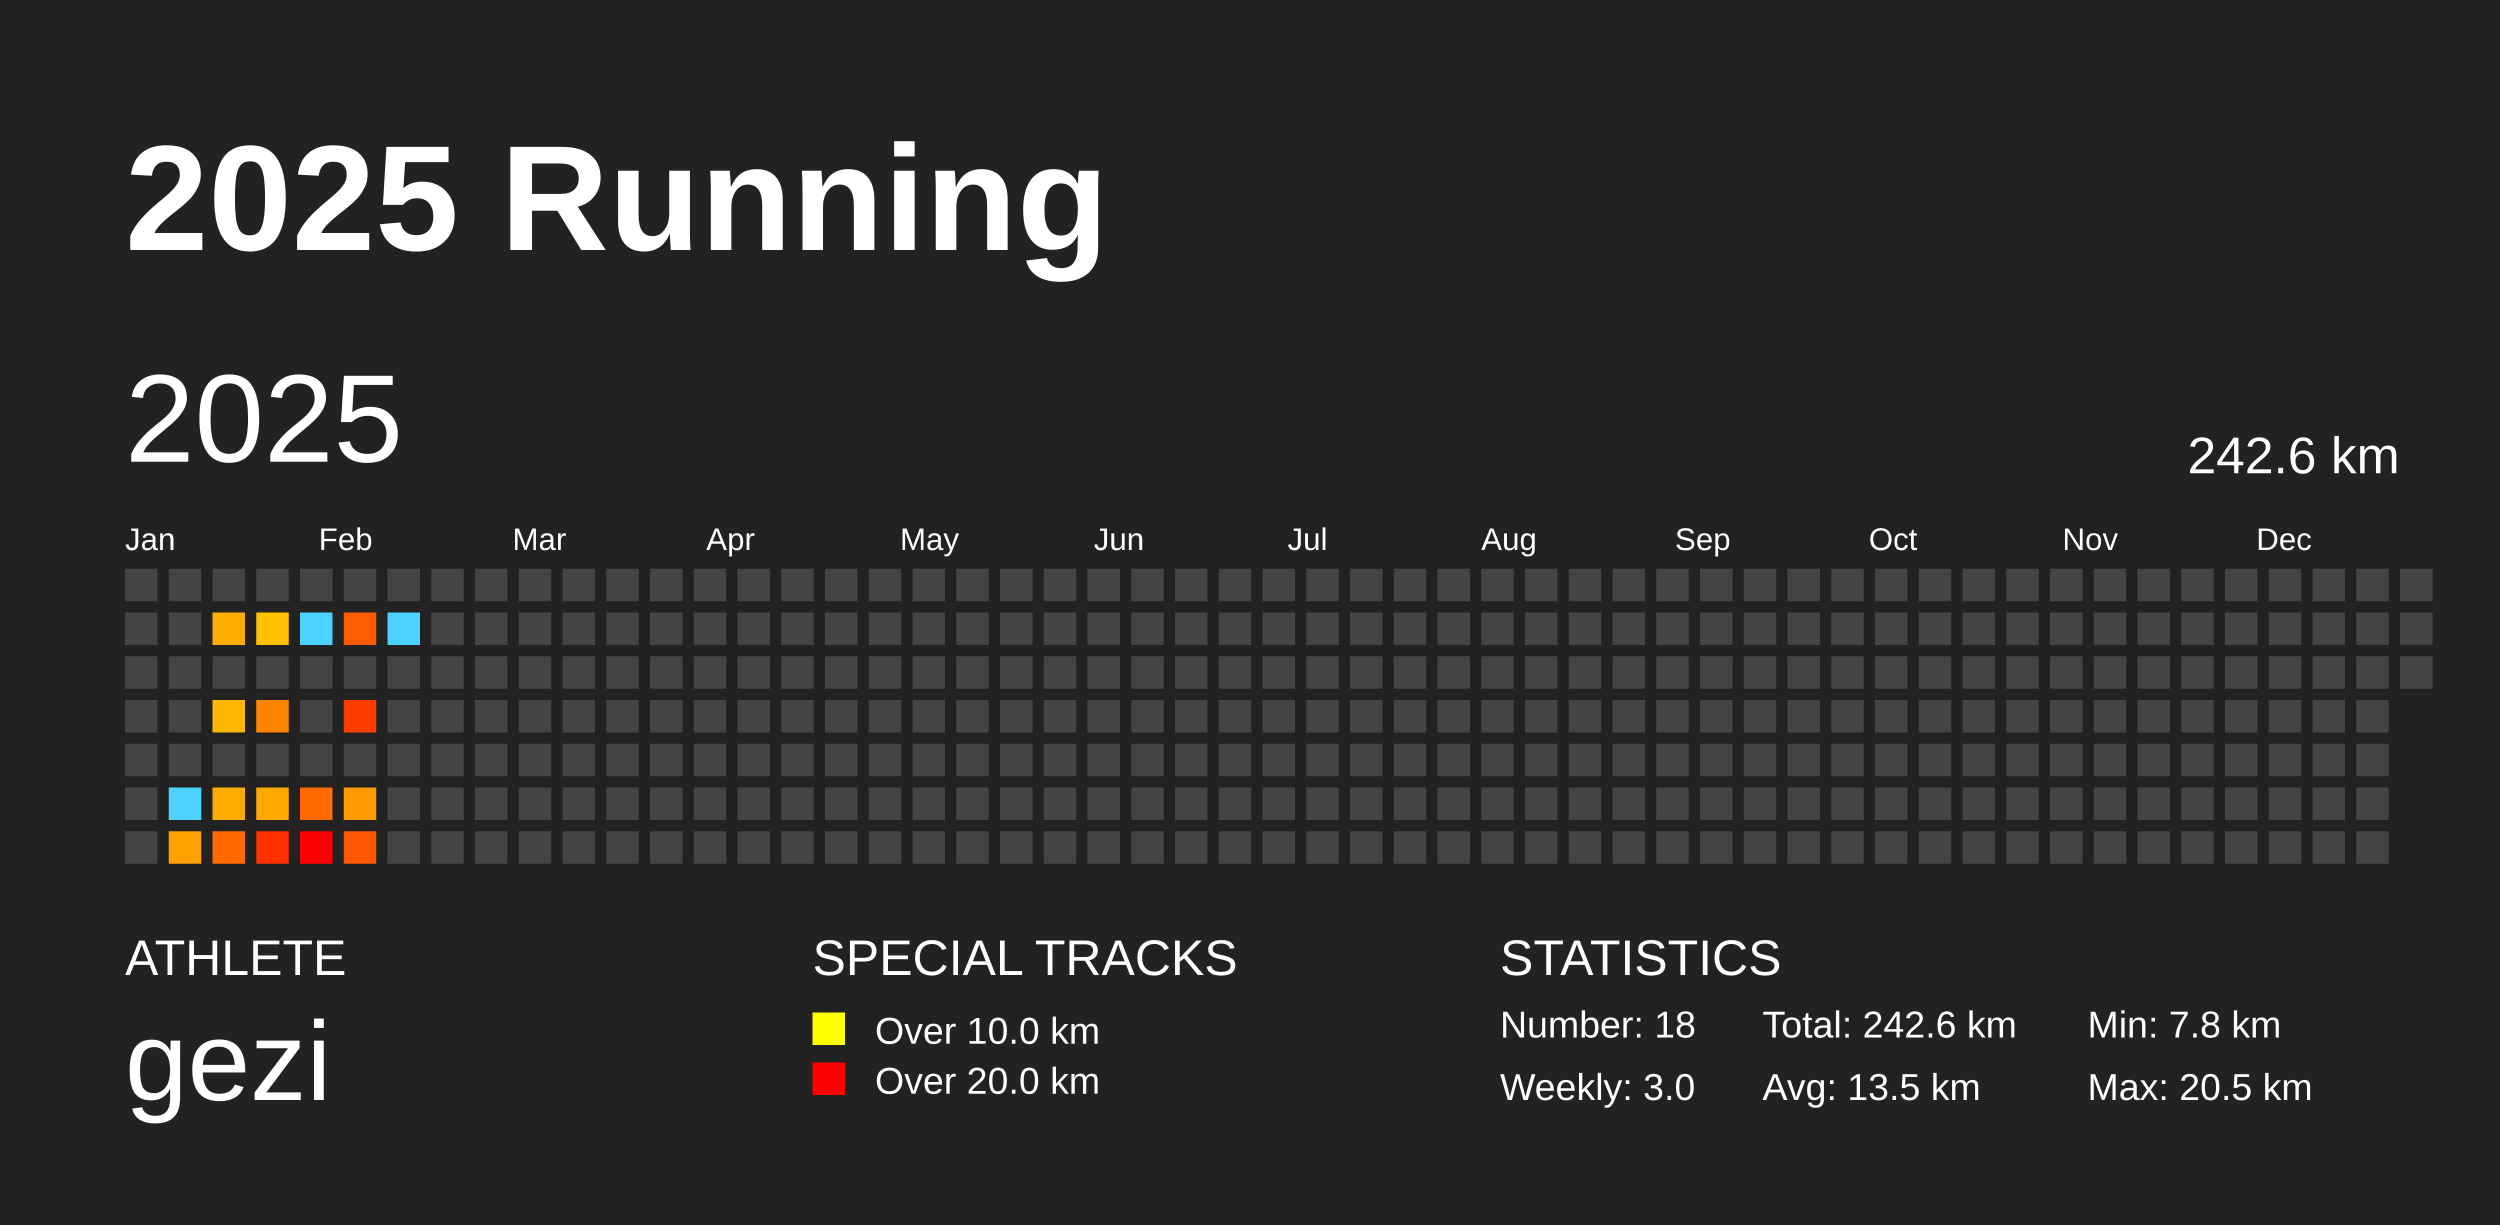
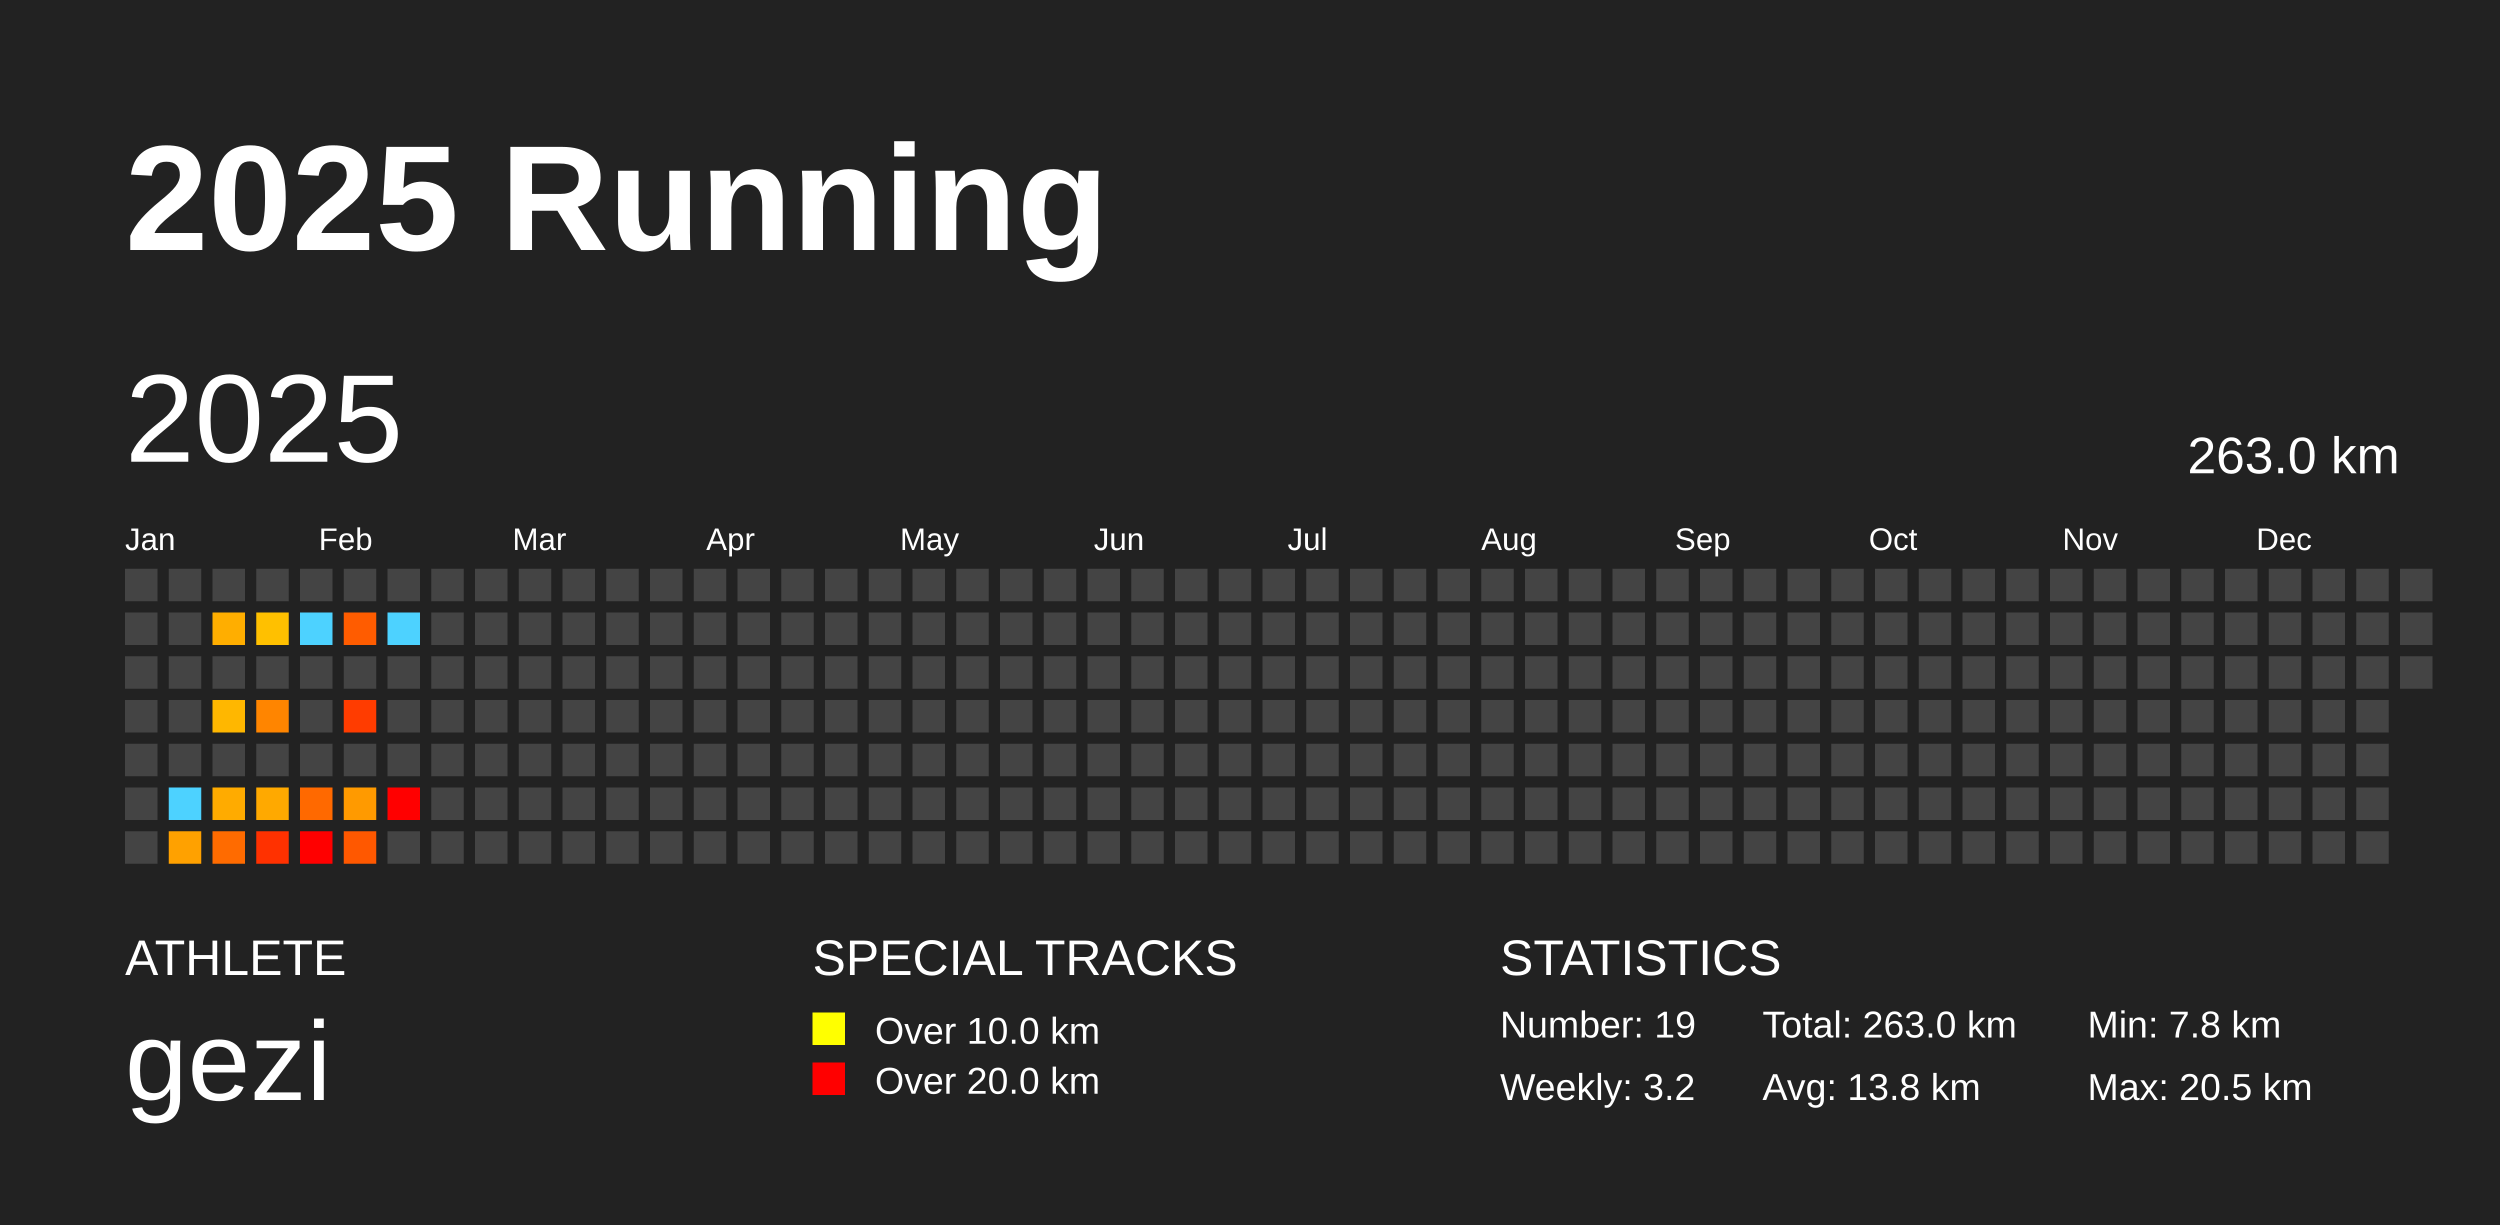
<svg xmlns="http://www.w3.org/2000/svg" baseProfile="full" height="98mm" version="1.1" viewBox="0,0,200,98" width="200mm">
  <defs />
  <rect fill="#222222" height="98" width="200" x="0" y="0" />
  <text fill="#FFFFFF" style="font-size:12px; font-family:Arial; font-weight:bold;" x="10" y="20">2025 Running</text>
  <text fill="#FFFFFF" style="font-size:4px; font-family:Arial" x="10" y="78">ATHLETE</text>
  <text fill="#FFFFFF" style="font-size:9px; font-family:Arial" x="10" y="88">gezi</text>
  <text fill="#FFFFFF" style="font-size:4px; font-family:Arial" x="65" y="78">SPECIAL TRACKS</text>
  <rect fill="yellow" height="2.6" width="2.6" x="65" y="81" />
  <text fill="#FFFFFF" style="font-size:3px; font-family:Arial" x="70" y="83.5">Over 10.0 km</text>
  <rect fill="red" height="2.6" width="2.6" x="65" y="85" />
  <text fill="#FFFFFF" style="font-size:3px; font-family:Arial" x="70" y="87.5">Over 20.0 km</text>
  <text fill="#FFFFFF" style="font-size:4px; font-family:Arial" x="120" y="78">STATISTICS</text>
-   <text fill="#FFFFFF" style="font-size:3px; font-family:Arial" x="120" y="83">Number: 18</text>
-   <text fill="#FFFFFF" style="font-size:3px; font-family:Arial" x="120" y="88">Weekly: 3.0</text>
-   <text fill="#FFFFFF" style="font-size:3px; font-family:Arial" x="141" y="83">Total: 242.6 km</text>
-   <text fill="#FFFFFF" style="font-size:3px; font-family:Arial" x="141" y="88">Avg: 13.5 km</text>
+   <text fill="#FFFFFF" style="font-size:3px; font-family:Arial" x="120" y="83">Number: 19</text>
+   <text fill="#FFFFFF" style="font-size:3px; font-family:Arial" x="120" y="88">Weekly: 3.2</text>
+   <text fill="#FFFFFF" style="font-size:3px; font-family:Arial" x="141" y="83">Total: 263.0 km</text>
+   <text fill="#FFFFFF" style="font-size:3px; font-family:Arial" x="141" y="88">Avg: 13.8 km</text>
  <text fill="#FFFFFF" style="font-size:3px; font-family:Arial" x="167" y="83">Min: 7.8 km</text>
  <text fill="#FFFFFF" style="font-size:3px; font-family:Arial" x="167" y="88">Max: 20.5 km</text>
  <text dominant-baseline="hanging" fill="#FFFFFF" style="font-size:10.0px; font-family:Arial;" x="10" y="30">2025</text>
-   <text dominant-baseline="hanging" fill="#FFFFFF" style="font-size:4.125px; font-family:Arial;" x="175" y="35">242.6 km</text>
+   <text dominant-baseline="hanging" fill="#FFFFFF" style="font-size:4.125px; font-family:Arial;" x="175" y="35">263.0 km</text>
  <text fill="#FFFFFF" style="font-size:2.5px; font-family:Arial" x="10.0" y="44">Jan</text>
  <text fill="#FFFFFF" style="font-size:2.5px; font-family:Arial" x="25.5" y="44">Feb</text>
  <text fill="#FFFFFF" style="font-size:2.5px; font-family:Arial" x="41.0" y="44">Mar</text>
  <text fill="#FFFFFF" style="font-size:2.5px; font-family:Arial" x="56.5" y="44">Apr</text>
  <text fill="#FFFFFF" style="font-size:2.5px; font-family:Arial" x="72.0" y="44">May</text>
  <text fill="#FFFFFF" style="font-size:2.5px; font-family:Arial" x="87.5" y="44">Jun</text>
  <text fill="#FFFFFF" style="font-size:2.5px; font-family:Arial" x="103.0" y="44">Jul</text>
  <text fill="#FFFFFF" style="font-size:2.5px; font-family:Arial" x="118.5" y="44">Aug</text>
  <text fill="#FFFFFF" style="font-size:2.5px; font-family:Arial" x="134.0" y="44">Sep</text>
  <text fill="#FFFFFF" style="font-size:2.5px; font-family:Arial" x="149.5" y="44">Oct</text>
  <text fill="#FFFFFF" style="font-size:2.5px; font-family:Arial" x="165.0" y="44">Nov</text>
  <text fill="#FFFFFF" style="font-size:2.5px; font-family:Arial" x="180.5" y="44">Dec</text>
  <rect fill="#444444" height="2.6" width="2.6" x="10.0" y="45.5" />
  <rect fill="#444444" height="2.6" width="2.6" x="10.0" y="49.0" />
  <rect fill="#444444" height="2.6" width="2.6" x="10.0" y="52.5" />
  <rect fill="#444444" height="2.6" width="2.6" x="10.0" y="56.0" />
  <rect fill="#444444" height="2.6" width="2.6" x="10.0" y="59.5" />
  <rect fill="#444444" height="2.6" width="2.6" x="10.0" y="63.0" />
  <rect fill="#444444" height="2.6" width="2.6" x="10.0" y="66.5" />
  <rect fill="#444444" height="2.6" width="2.6" x="13.5" y="45.5" />
  <rect fill="#444444" height="2.6" width="2.6" x="13.5" y="49.0" />
  <rect fill="#444444" height="2.6" width="2.6" x="13.5" y="52.5" />
  <rect fill="#444444" height="2.6" width="2.6" x="13.5" y="56.0" />
  <rect fill="#444444" height="2.6" width="2.6" x="13.5" y="59.5" />
  <rect fill="#4dd2ff" height="2.6" width="2.6" x="13.5" y="63.0" />
  <rect fill="#ffa100" height="2.6" width="2.6" x="13.5" y="66.5" />
  <rect fill="#444444" height="2.6" width="2.6" x="17.0" y="45.5" />
  <rect fill="#ffae00" height="2.6" width="2.6" x="17.0" y="49.0" />
  <rect fill="#444444" height="2.6" width="2.6" x="17.0" y="52.5" />
  <rect fill="#ffb700" height="2.6" width="2.6" x="17.0" y="56.0" />
  <rect fill="#444444" height="2.6" width="2.6" x="17.0" y="59.5" />
  <rect fill="#ffab00" height="2.6" width="2.6" x="17.0" y="63.0" />
  <rect fill="#ff6b00" height="2.6" width="2.6" x="17.0" y="66.5" />
  <rect fill="#444444" height="2.6" width="2.6" x="20.5" y="45.5" />
  <rect fill="#ffc000" height="2.6" width="2.6" x="20.5" y="49.0" />
  <rect fill="#444444" height="2.6" width="2.6" x="20.5" y="52.5" />
  <rect fill="#ff8500" height="2.6" width="2.6" x="20.5" y="56.0" />
  <rect fill="#444444" height="2.6" width="2.6" x="20.5" y="59.5" />
  <rect fill="#ffa900" height="2.6" width="2.6" x="20.5" y="63.0" />
  <rect fill="#ff3100" height="2.6" width="2.6" x="20.5" y="66.5" />
  <rect fill="#444444" height="2.6" width="2.6" x="24.0" y="45.5" />
  <rect fill="#4dd2ff" height="2.6" width="2.6" x="24.0" y="49.0" />
  <rect fill="#444444" height="2.6" width="2.6" x="24.0" y="52.5" />
  <rect fill="#444444" height="2.6" width="2.6" x="24.0" y="56.0" />
  <rect fill="#444444" height="2.6" width="2.6" x="24.0" y="59.5" />
  <rect fill="#ff6900" height="2.6" width="2.6" x="24.0" y="63.0" />
  <rect fill="red" height="2.6" width="2.6" x="24.0" y="66.5" />
  <rect fill="#444444" height="2.6" width="2.6" x="27.5" y="45.5" />
  <rect fill="#ff5c00" height="2.6" width="2.6" x="27.5" y="49.0" />
  <rect fill="#444444" height="2.6" width="2.6" x="27.5" y="52.5" />
  <rect fill="#ff3c00" height="2.6" width="2.6" x="27.5" y="56.0" />
  <rect fill="#444444" height="2.6" width="2.6" x="27.5" y="59.5" />
  <rect fill="#ff9a00" height="2.6" width="2.6" x="27.5" y="63.0" />
  <rect fill="#ff5800" height="2.6" width="2.6" x="27.5" y="66.5" />
  <rect fill="#444444" height="2.6" width="2.6" x="31.0" y="45.5" />
  <rect fill="#4dd2ff" height="2.6" width="2.6" x="31.0" y="49.0" />
  <rect fill="#444444" height="2.6" width="2.6" x="31.0" y="52.5" />
  <rect fill="#444444" height="2.6" width="2.6" x="31.0" y="56.0" />
  <rect fill="#444444" height="2.6" width="2.6" x="31.0" y="59.5" />
-   <rect fill="#444444" height="2.6" width="2.6" x="31.0" y="63.0" />
+   <rect fill="red" height="2.6" width="2.6" x="31.0" y="63.0" />
  <rect fill="#444444" height="2.6" width="2.6" x="31.0" y="66.5" />
  <rect fill="#444444" height="2.6" width="2.6" x="34.5" y="45.5" />
  <rect fill="#444444" height="2.6" width="2.6" x="34.5" y="49.0" />
  <rect fill="#444444" height="2.6" width="2.6" x="34.5" y="52.5" />
  <rect fill="#444444" height="2.6" width="2.6" x="34.5" y="56.0" />
  <rect fill="#444444" height="2.6" width="2.6" x="34.5" y="59.5" />
  <rect fill="#444444" height="2.6" width="2.6" x="34.5" y="63.0" />
  <rect fill="#444444" height="2.6" width="2.6" x="34.5" y="66.5" />
  <rect fill="#444444" height="2.6" width="2.6" x="38.0" y="45.5" />
  <rect fill="#444444" height="2.6" width="2.6" x="38.0" y="49.0" />
  <rect fill="#444444" height="2.6" width="2.6" x="38.0" y="52.5" />
  <rect fill="#444444" height="2.6" width="2.6" x="38.0" y="56.0" />
  <rect fill="#444444" height="2.6" width="2.6" x="38.0" y="59.5" />
  <rect fill="#444444" height="2.6" width="2.6" x="38.0" y="63.0" />
  <rect fill="#444444" height="2.6" width="2.6" x="38.0" y="66.5" />
  <rect fill="#444444" height="2.6" width="2.6" x="41.5" y="45.5" />
  <rect fill="#444444" height="2.6" width="2.6" x="41.5" y="49.0" />
  <rect fill="#444444" height="2.6" width="2.6" x="41.5" y="52.5" />
  <rect fill="#444444" height="2.6" width="2.6" x="41.5" y="56.0" />
  <rect fill="#444444" height="2.6" width="2.6" x="41.5" y="59.5" />
  <rect fill="#444444" height="2.6" width="2.6" x="41.5" y="63.0" />
  <rect fill="#444444" height="2.6" width="2.6" x="41.5" y="66.5" />
  <rect fill="#444444" height="2.6" width="2.6" x="45.0" y="45.5" />
  <rect fill="#444444" height="2.6" width="2.6" x="45.0" y="49.0" />
  <rect fill="#444444" height="2.6" width="2.6" x="45.0" y="52.5" />
  <rect fill="#444444" height="2.6" width="2.6" x="45.0" y="56.0" />
  <rect fill="#444444" height="2.6" width="2.6" x="45.0" y="59.5" />
  <rect fill="#444444" height="2.6" width="2.6" x="45.0" y="63.0" />
  <rect fill="#444444" height="2.6" width="2.6" x="45.0" y="66.5" />
  <rect fill="#444444" height="2.6" width="2.6" x="48.5" y="45.5" />
  <rect fill="#444444" height="2.6" width="2.6" x="48.5" y="49.0" />
  <rect fill="#444444" height="2.6" width="2.6" x="48.5" y="52.5" />
  <rect fill="#444444" height="2.6" width="2.6" x="48.5" y="56.0" />
  <rect fill="#444444" height="2.6" width="2.6" x="48.5" y="59.5" />
  <rect fill="#444444" height="2.6" width="2.6" x="48.5" y="63.0" />
  <rect fill="#444444" height="2.6" width="2.6" x="48.5" y="66.5" />
  <rect fill="#444444" height="2.6" width="2.6" x="52.0" y="45.5" />
  <rect fill="#444444" height="2.6" width="2.6" x="52.0" y="49.0" />
  <rect fill="#444444" height="2.6" width="2.6" x="52.0" y="52.5" />
  <rect fill="#444444" height="2.6" width="2.6" x="52.0" y="56.0" />
  <rect fill="#444444" height="2.6" width="2.6" x="52.0" y="59.5" />
  <rect fill="#444444" height="2.6" width="2.6" x="52.0" y="63.0" />
  <rect fill="#444444" height="2.6" width="2.6" x="52.0" y="66.5" />
  <rect fill="#444444" height="2.6" width="2.6" x="55.5" y="45.5" />
  <rect fill="#444444" height="2.6" width="2.6" x="55.5" y="49.0" />
  <rect fill="#444444" height="2.6" width="2.6" x="55.5" y="52.5" />
  <rect fill="#444444" height="2.6" width="2.6" x="55.5" y="56.0" />
  <rect fill="#444444" height="2.6" width="2.6" x="55.5" y="59.5" />
  <rect fill="#444444" height="2.6" width="2.6" x="55.5" y="63.0" />
  <rect fill="#444444" height="2.6" width="2.6" x="55.5" y="66.5" />
  <rect fill="#444444" height="2.6" width="2.6" x="59.0" y="45.5" />
  <rect fill="#444444" height="2.6" width="2.6" x="59.0" y="49.0" />
  <rect fill="#444444" height="2.6" width="2.6" x="59.0" y="52.5" />
  <rect fill="#444444" height="2.6" width="2.6" x="59.0" y="56.0" />
  <rect fill="#444444" height="2.6" width="2.6" x="59.0" y="59.5" />
  <rect fill="#444444" height="2.6" width="2.6" x="59.0" y="63.0" />
  <rect fill="#444444" height="2.6" width="2.6" x="59.0" y="66.5" />
  <rect fill="#444444" height="2.6" width="2.6" x="62.5" y="45.5" />
  <rect fill="#444444" height="2.6" width="2.6" x="62.5" y="49.0" />
  <rect fill="#444444" height="2.6" width="2.6" x="62.5" y="52.5" />
  <rect fill="#444444" height="2.6" width="2.6" x="62.5" y="56.0" />
  <rect fill="#444444" height="2.6" width="2.6" x="62.5" y="59.5" />
  <rect fill="#444444" height="2.6" width="2.6" x="62.5" y="63.0" />
  <rect fill="#444444" height="2.6" width="2.6" x="62.5" y="66.5" />
  <rect fill="#444444" height="2.6" width="2.6" x="66.0" y="45.5" />
  <rect fill="#444444" height="2.6" width="2.6" x="66.0" y="49.0" />
  <rect fill="#444444" height="2.6" width="2.6" x="66.0" y="52.5" />
  <rect fill="#444444" height="2.6" width="2.6" x="66.0" y="56.0" />
  <rect fill="#444444" height="2.6" width="2.6" x="66.0" y="59.5" />
  <rect fill="#444444" height="2.6" width="2.6" x="66.0" y="63.0" />
  <rect fill="#444444" height="2.6" width="2.6" x="66.0" y="66.5" />
  <rect fill="#444444" height="2.6" width="2.6" x="69.5" y="45.5" />
  <rect fill="#444444" height="2.6" width="2.6" x="69.5" y="49.0" />
  <rect fill="#444444" height="2.6" width="2.6" x="69.5" y="52.5" />
  <rect fill="#444444" height="2.6" width="2.6" x="69.5" y="56.0" />
  <rect fill="#444444" height="2.6" width="2.6" x="69.5" y="59.5" />
  <rect fill="#444444" height="2.6" width="2.6" x="69.5" y="63.0" />
  <rect fill="#444444" height="2.6" width="2.6" x="69.5" y="66.5" />
  <rect fill="#444444" height="2.6" width="2.6" x="73.0" y="45.5" />
  <rect fill="#444444" height="2.6" width="2.6" x="73.0" y="49.0" />
  <rect fill="#444444" height="2.6" width="2.6" x="73.0" y="52.5" />
  <rect fill="#444444" height="2.6" width="2.6" x="73.0" y="56.0" />
  <rect fill="#444444" height="2.6" width="2.6" x="73.0" y="59.5" />
  <rect fill="#444444" height="2.6" width="2.6" x="73.0" y="63.0" />
  <rect fill="#444444" height="2.6" width="2.6" x="73.0" y="66.5" />
  <rect fill="#444444" height="2.6" width="2.6" x="76.5" y="45.5" />
  <rect fill="#444444" height="2.6" width="2.6" x="76.5" y="49.0" />
  <rect fill="#444444" height="2.6" width="2.6" x="76.5" y="52.5" />
  <rect fill="#444444" height="2.6" width="2.6" x="76.5" y="56.0" />
  <rect fill="#444444" height="2.6" width="2.6" x="76.5" y="59.5" />
  <rect fill="#444444" height="2.6" width="2.6" x="76.5" y="63.0" />
  <rect fill="#444444" height="2.6" width="2.6" x="76.5" y="66.5" />
  <rect fill="#444444" height="2.6" width="2.6" x="80.0" y="45.5" />
  <rect fill="#444444" height="2.6" width="2.6" x="80.0" y="49.0" />
  <rect fill="#444444" height="2.6" width="2.6" x="80.0" y="52.5" />
  <rect fill="#444444" height="2.6" width="2.6" x="80.0" y="56.0" />
  <rect fill="#444444" height="2.6" width="2.6" x="80.0" y="59.5" />
  <rect fill="#444444" height="2.6" width="2.6" x="80.0" y="63.0" />
  <rect fill="#444444" height="2.6" width="2.6" x="80.0" y="66.5" />
  <rect fill="#444444" height="2.6" width="2.6" x="83.5" y="45.5" />
  <rect fill="#444444" height="2.6" width="2.6" x="83.5" y="49.0" />
  <rect fill="#444444" height="2.6" width="2.6" x="83.5" y="52.5" />
  <rect fill="#444444" height="2.6" width="2.6" x="83.5" y="56.0" />
  <rect fill="#444444" height="2.6" width="2.6" x="83.5" y="59.5" />
  <rect fill="#444444" height="2.6" width="2.6" x="83.5" y="63.0" />
  <rect fill="#444444" height="2.6" width="2.6" x="83.5" y="66.5" />
  <rect fill="#444444" height="2.6" width="2.6" x="87.0" y="45.5" />
  <rect fill="#444444" height="2.6" width="2.6" x="87.0" y="49.0" />
  <rect fill="#444444" height="2.6" width="2.6" x="87.0" y="52.5" />
  <rect fill="#444444" height="2.6" width="2.6" x="87.0" y="56.0" />
  <rect fill="#444444" height="2.6" width="2.6" x="87.0" y="59.5" />
  <rect fill="#444444" height="2.6" width="2.6" x="87.0" y="63.0" />
  <rect fill="#444444" height="2.6" width="2.6" x="87.0" y="66.5" />
  <rect fill="#444444" height="2.6" width="2.6" x="90.5" y="45.5" />
  <rect fill="#444444" height="2.6" width="2.6" x="90.5" y="49.0" />
  <rect fill="#444444" height="2.6" width="2.6" x="90.5" y="52.5" />
  <rect fill="#444444" height="2.6" width="2.6" x="90.5" y="56.0" />
  <rect fill="#444444" height="2.6" width="2.6" x="90.5" y="59.5" />
  <rect fill="#444444" height="2.6" width="2.6" x="90.5" y="63.0" />
  <rect fill="#444444" height="2.6" width="2.6" x="90.5" y="66.5" />
  <rect fill="#444444" height="2.6" width="2.6" x="94.0" y="45.5" />
  <rect fill="#444444" height="2.6" width="2.6" x="94.0" y="49.0" />
  <rect fill="#444444" height="2.6" width="2.6" x="94.0" y="52.5" />
  <rect fill="#444444" height="2.6" width="2.6" x="94.0" y="56.0" />
  <rect fill="#444444" height="2.6" width="2.6" x="94.0" y="59.5" />
  <rect fill="#444444" height="2.6" width="2.6" x="94.0" y="63.0" />
  <rect fill="#444444" height="2.6" width="2.6" x="94.0" y="66.5" />
  <rect fill="#444444" height="2.6" width="2.6" x="97.5" y="45.5" />
  <rect fill="#444444" height="2.6" width="2.6" x="97.5" y="49.0" />
  <rect fill="#444444" height="2.6" width="2.6" x="97.5" y="52.5" />
  <rect fill="#444444" height="2.6" width="2.6" x="97.5" y="56.0" />
  <rect fill="#444444" height="2.6" width="2.6" x="97.5" y="59.5" />
  <rect fill="#444444" height="2.6" width="2.6" x="97.5" y="63.0" />
  <rect fill="#444444" height="2.6" width="2.6" x="97.5" y="66.5" />
  <rect fill="#444444" height="2.6" width="2.6" x="101.0" y="45.5" />
  <rect fill="#444444" height="2.6" width="2.6" x="101.0" y="49.0" />
  <rect fill="#444444" height="2.6" width="2.6" x="101.0" y="52.5" />
  <rect fill="#444444" height="2.6" width="2.6" x="101.0" y="56.0" />
  <rect fill="#444444" height="2.6" width="2.6" x="101.0" y="59.5" />
  <rect fill="#444444" height="2.6" width="2.6" x="101.0" y="63.0" />
  <rect fill="#444444" height="2.6" width="2.6" x="101.0" y="66.5" />
  <rect fill="#444444" height="2.6" width="2.6" x="104.5" y="45.5" />
  <rect fill="#444444" height="2.6" width="2.6" x="104.5" y="49.0" />
  <rect fill="#444444" height="2.6" width="2.6" x="104.5" y="52.5" />
  <rect fill="#444444" height="2.6" width="2.6" x="104.5" y="56.0" />
  <rect fill="#444444" height="2.6" width="2.6" x="104.5" y="59.5" />
  <rect fill="#444444" height="2.6" width="2.6" x="104.5" y="63.0" />
  <rect fill="#444444" height="2.6" width="2.6" x="104.5" y="66.5" />
  <rect fill="#444444" height="2.6" width="2.6" x="108.0" y="45.5" />
  <rect fill="#444444" height="2.6" width="2.6" x="108.0" y="49.0" />
  <rect fill="#444444" height="2.6" width="2.6" x="108.0" y="52.5" />
  <rect fill="#444444" height="2.6" width="2.6" x="108.0" y="56.0" />
  <rect fill="#444444" height="2.6" width="2.6" x="108.0" y="59.5" />
  <rect fill="#444444" height="2.6" width="2.6" x="108.0" y="63.0" />
  <rect fill="#444444" height="2.6" width="2.6" x="108.0" y="66.5" />
  <rect fill="#444444" height="2.6" width="2.6" x="111.5" y="45.5" />
  <rect fill="#444444" height="2.6" width="2.6" x="111.5" y="49.0" />
  <rect fill="#444444" height="2.6" width="2.6" x="111.5" y="52.5" />
  <rect fill="#444444" height="2.6" width="2.6" x="111.5" y="56.0" />
  <rect fill="#444444" height="2.6" width="2.6" x="111.5" y="59.5" />
  <rect fill="#444444" height="2.6" width="2.6" x="111.5" y="63.0" />
  <rect fill="#444444" height="2.6" width="2.6" x="111.5" y="66.5" />
  <rect fill="#444444" height="2.6" width="2.6" x="115.0" y="45.5" />
  <rect fill="#444444" height="2.6" width="2.6" x="115.0" y="49.0" />
  <rect fill="#444444" height="2.6" width="2.6" x="115.0" y="52.5" />
  <rect fill="#444444" height="2.6" width="2.6" x="115.0" y="56.0" />
  <rect fill="#444444" height="2.6" width="2.6" x="115.0" y="59.5" />
  <rect fill="#444444" height="2.6" width="2.6" x="115.0" y="63.0" />
  <rect fill="#444444" height="2.6" width="2.6" x="115.0" y="66.5" />
  <rect fill="#444444" height="2.6" width="2.6" x="118.5" y="45.5" />
  <rect fill="#444444" height="2.6" width="2.6" x="118.5" y="49.0" />
  <rect fill="#444444" height="2.6" width="2.6" x="118.5" y="52.5" />
  <rect fill="#444444" height="2.6" width="2.6" x="118.5" y="56.0" />
  <rect fill="#444444" height="2.6" width="2.6" x="118.5" y="59.5" />
  <rect fill="#444444" height="2.6" width="2.6" x="118.5" y="63.0" />
  <rect fill="#444444" height="2.6" width="2.6" x="118.5" y="66.5" />
  <rect fill="#444444" height="2.6" width="2.6" x="122.0" y="45.5" />
  <rect fill="#444444" height="2.6" width="2.6" x="122.0" y="49.0" />
  <rect fill="#444444" height="2.6" width="2.6" x="122.0" y="52.5" />
  <rect fill="#444444" height="2.6" width="2.6" x="122.0" y="56.0" />
  <rect fill="#444444" height="2.6" width="2.6" x="122.0" y="59.5" />
  <rect fill="#444444" height="2.6" width="2.6" x="122.0" y="63.0" />
  <rect fill="#444444" height="2.6" width="2.6" x="122.0" y="66.5" />
  <rect fill="#444444" height="2.6" width="2.6" x="125.5" y="45.5" />
  <rect fill="#444444" height="2.6" width="2.6" x="125.5" y="49.0" />
  <rect fill="#444444" height="2.6" width="2.6" x="125.5" y="52.5" />
  <rect fill="#444444" height="2.6" width="2.6" x="125.5" y="56.0" />
  <rect fill="#444444" height="2.6" width="2.6" x="125.5" y="59.5" />
  <rect fill="#444444" height="2.6" width="2.6" x="125.5" y="63.0" />
  <rect fill="#444444" height="2.6" width="2.6" x="125.5" y="66.5" />
  <rect fill="#444444" height="2.6" width="2.6" x="129.0" y="45.5" />
  <rect fill="#444444" height="2.6" width="2.6" x="129.0" y="49.0" />
  <rect fill="#444444" height="2.6" width="2.6" x="129.0" y="52.5" />
  <rect fill="#444444" height="2.6" width="2.6" x="129.0" y="56.0" />
  <rect fill="#444444" height="2.6" width="2.6" x="129.0" y="59.5" />
  <rect fill="#444444" height="2.6" width="2.6" x="129.0" y="63.0" />
  <rect fill="#444444" height="2.6" width="2.6" x="129.0" y="66.5" />
  <rect fill="#444444" height="2.6" width="2.6" x="132.5" y="45.5" />
  <rect fill="#444444" height="2.6" width="2.6" x="132.5" y="49.0" />
  <rect fill="#444444" height="2.6" width="2.6" x="132.5" y="52.5" />
  <rect fill="#444444" height="2.6" width="2.6" x="132.5" y="56.0" />
  <rect fill="#444444" height="2.6" width="2.6" x="132.5" y="59.5" />
  <rect fill="#444444" height="2.6" width="2.6" x="132.5" y="63.0" />
  <rect fill="#444444" height="2.6" width="2.6" x="132.5" y="66.5" />
  <rect fill="#444444" height="2.6" width="2.6" x="136.0" y="45.5" />
  <rect fill="#444444" height="2.6" width="2.6" x="136.0" y="49.0" />
  <rect fill="#444444" height="2.6" width="2.6" x="136.0" y="52.5" />
  <rect fill="#444444" height="2.6" width="2.6" x="136.0" y="56.0" />
  <rect fill="#444444" height="2.6" width="2.6" x="136.0" y="59.5" />
  <rect fill="#444444" height="2.6" width="2.6" x="136.0" y="63.0" />
  <rect fill="#444444" height="2.6" width="2.6" x="136.0" y="66.5" />
  <rect fill="#444444" height="2.6" width="2.6" x="139.5" y="45.5" />
  <rect fill="#444444" height="2.6" width="2.6" x="139.5" y="49.0" />
  <rect fill="#444444" height="2.6" width="2.6" x="139.5" y="52.5" />
  <rect fill="#444444" height="2.6" width="2.6" x="139.5" y="56.0" />
  <rect fill="#444444" height="2.6" width="2.6" x="139.5" y="59.5" />
  <rect fill="#444444" height="2.6" width="2.6" x="139.5" y="63.0" />
  <rect fill="#444444" height="2.6" width="2.6" x="139.5" y="66.5" />
  <rect fill="#444444" height="2.6" width="2.6" x="143.0" y="45.5" />
  <rect fill="#444444" height="2.6" width="2.6" x="143.0" y="49.0" />
  <rect fill="#444444" height="2.6" width="2.6" x="143.0" y="52.5" />
  <rect fill="#444444" height="2.6" width="2.6" x="143.0" y="56.0" />
  <rect fill="#444444" height="2.6" width="2.6" x="143.0" y="59.5" />
  <rect fill="#444444" height="2.6" width="2.6" x="143.0" y="63.0" />
  <rect fill="#444444" height="2.6" width="2.6" x="143.0" y="66.5" />
  <rect fill="#444444" height="2.6" width="2.6" x="146.5" y="45.5" />
  <rect fill="#444444" height="2.6" width="2.6" x="146.5" y="49.0" />
  <rect fill="#444444" height="2.6" width="2.6" x="146.5" y="52.5" />
  <rect fill="#444444" height="2.6" width="2.6" x="146.5" y="56.0" />
  <rect fill="#444444" height="2.6" width="2.6" x="146.5" y="59.5" />
  <rect fill="#444444" height="2.6" width="2.6" x="146.5" y="63.0" />
  <rect fill="#444444" height="2.6" width="2.6" x="146.5" y="66.5" />
  <rect fill="#444444" height="2.6" width="2.6" x="150.0" y="45.5" />
  <rect fill="#444444" height="2.6" width="2.6" x="150.0" y="49.0" />
  <rect fill="#444444" height="2.6" width="2.6" x="150.0" y="52.5" />
  <rect fill="#444444" height="2.6" width="2.6" x="150.0" y="56.0" />
  <rect fill="#444444" height="2.6" width="2.6" x="150.0" y="59.5" />
  <rect fill="#444444" height="2.6" width="2.6" x="150.0" y="63.0" />
  <rect fill="#444444" height="2.6" width="2.6" x="150.0" y="66.5" />
  <rect fill="#444444" height="2.6" width="2.6" x="153.5" y="45.5" />
  <rect fill="#444444" height="2.6" width="2.6" x="153.5" y="49.0" />
  <rect fill="#444444" height="2.6" width="2.6" x="153.5" y="52.5" />
  <rect fill="#444444" height="2.6" width="2.6" x="153.5" y="56.0" />
  <rect fill="#444444" height="2.6" width="2.6" x="153.5" y="59.5" />
  <rect fill="#444444" height="2.6" width="2.6" x="153.5" y="63.0" />
  <rect fill="#444444" height="2.6" width="2.6" x="153.5" y="66.5" />
  <rect fill="#444444" height="2.6" width="2.6" x="157.0" y="45.5" />
  <rect fill="#444444" height="2.6" width="2.6" x="157.0" y="49.0" />
  <rect fill="#444444" height="2.6" width="2.6" x="157.0" y="52.5" />
  <rect fill="#444444" height="2.6" width="2.6" x="157.0" y="56.0" />
  <rect fill="#444444" height="2.6" width="2.6" x="157.0" y="59.5" />
  <rect fill="#444444" height="2.6" width="2.6" x="157.0" y="63.0" />
  <rect fill="#444444" height="2.6" width="2.6" x="157.0" y="66.5" />
  <rect fill="#444444" height="2.6" width="2.6" x="160.5" y="45.5" />
  <rect fill="#444444" height="2.6" width="2.6" x="160.5" y="49.0" />
  <rect fill="#444444" height="2.6" width="2.6" x="160.5" y="52.5" />
  <rect fill="#444444" height="2.6" width="2.6" x="160.5" y="56.0" />
  <rect fill="#444444" height="2.6" width="2.6" x="160.5" y="59.5" />
  <rect fill="#444444" height="2.6" width="2.6" x="160.5" y="63.0" />
  <rect fill="#444444" height="2.6" width="2.6" x="160.5" y="66.5" />
  <rect fill="#444444" height="2.6" width="2.6" x="164.0" y="45.5" />
  <rect fill="#444444" height="2.6" width="2.6" x="164.0" y="49.0" />
  <rect fill="#444444" height="2.6" width="2.6" x="164.0" y="52.5" />
  <rect fill="#444444" height="2.6" width="2.6" x="164.0" y="56.0" />
  <rect fill="#444444" height="2.6" width="2.6" x="164.0" y="59.5" />
  <rect fill="#444444" height="2.6" width="2.6" x="164.0" y="63.0" />
  <rect fill="#444444" height="2.6" width="2.6" x="164.0" y="66.5" />
  <rect fill="#444444" height="2.6" width="2.6" x="167.5" y="45.5" />
  <rect fill="#444444" height="2.6" width="2.6" x="167.5" y="49.0" />
  <rect fill="#444444" height="2.6" width="2.6" x="167.5" y="52.5" />
  <rect fill="#444444" height="2.6" width="2.6" x="167.5" y="56.0" />
  <rect fill="#444444" height="2.6" width="2.6" x="167.5" y="59.5" />
  <rect fill="#444444" height="2.6" width="2.6" x="167.5" y="63.0" />
  <rect fill="#444444" height="2.6" width="2.6" x="167.5" y="66.5" />
  <rect fill="#444444" height="2.6" width="2.6" x="171.0" y="45.5" />
  <rect fill="#444444" height="2.6" width="2.6" x="171.0" y="49.0" />
  <rect fill="#444444" height="2.6" width="2.6" x="171.0" y="52.5" />
  <rect fill="#444444" height="2.6" width="2.6" x="171.0" y="56.0" />
  <rect fill="#444444" height="2.6" width="2.6" x="171.0" y="59.5" />
  <rect fill="#444444" height="2.6" width="2.6" x="171.0" y="63.0" />
  <rect fill="#444444" height="2.6" width="2.6" x="171.0" y="66.5" />
  <rect fill="#444444" height="2.6" width="2.6" x="174.5" y="45.5" />
  <rect fill="#444444" height="2.6" width="2.6" x="174.5" y="49.0" />
  <rect fill="#444444" height="2.6" width="2.6" x="174.5" y="52.5" />
  <rect fill="#444444" height="2.6" width="2.6" x="174.5" y="56.0" />
  <rect fill="#444444" height="2.6" width="2.6" x="174.5" y="59.5" />
  <rect fill="#444444" height="2.6" width="2.6" x="174.5" y="63.0" />
  <rect fill="#444444" height="2.6" width="2.6" x="174.5" y="66.5" />
  <rect fill="#444444" height="2.6" width="2.6" x="178.0" y="45.5" />
  <rect fill="#444444" height="2.6" width="2.6" x="178.0" y="49.0" />
  <rect fill="#444444" height="2.6" width="2.6" x="178.0" y="52.5" />
  <rect fill="#444444" height="2.6" width="2.6" x="178.0" y="56.0" />
  <rect fill="#444444" height="2.6" width="2.6" x="178.0" y="59.5" />
  <rect fill="#444444" height="2.6" width="2.6" x="178.0" y="63.0" />
  <rect fill="#444444" height="2.6" width="2.6" x="178.0" y="66.5" />
  <rect fill="#444444" height="2.6" width="2.6" x="181.5" y="45.5" />
  <rect fill="#444444" height="2.6" width="2.6" x="181.5" y="49.0" />
  <rect fill="#444444" height="2.6" width="2.6" x="181.5" y="52.5" />
  <rect fill="#444444" height="2.6" width="2.6" x="181.5" y="56.0" />
  <rect fill="#444444" height="2.6" width="2.6" x="181.5" y="59.5" />
  <rect fill="#444444" height="2.6" width="2.6" x="181.5" y="63.0" />
  <rect fill="#444444" height="2.6" width="2.6" x="181.5" y="66.5" />
  <rect fill="#444444" height="2.6" width="2.6" x="185.0" y="45.5" />
  <rect fill="#444444" height="2.6" width="2.6" x="185.0" y="49.0" />
  <rect fill="#444444" height="2.6" width="2.6" x="185.0" y="52.5" />
  <rect fill="#444444" height="2.6" width="2.6" x="185.0" y="56.0" />
  <rect fill="#444444" height="2.6" width="2.6" x="185.0" y="59.5" />
  <rect fill="#444444" height="2.6" width="2.6" x="185.0" y="63.0" />
  <rect fill="#444444" height="2.6" width="2.6" x="185.0" y="66.5" />
  <rect fill="#444444" height="2.6" width="2.6" x="188.5" y="45.5" />
  <rect fill="#444444" height="2.6" width="2.6" x="188.5" y="49.0" />
  <rect fill="#444444" height="2.6" width="2.6" x="188.5" y="52.5" />
  <rect fill="#444444" height="2.6" width="2.6" x="188.5" y="56.0" />
  <rect fill="#444444" height="2.6" width="2.6" x="188.5" y="59.5" />
  <rect fill="#444444" height="2.6" width="2.6" x="188.5" y="63.0" />
  <rect fill="#444444" height="2.6" width="2.6" x="188.5" y="66.5" />
  <rect fill="#444444" height="2.6" width="2.6" x="192.0" y="45.5" />
  <rect fill="#444444" height="2.6" width="2.6" x="192.0" y="49.0" />
  <rect fill="#444444" height="2.6" width="2.6" x="192.0" y="52.5" />
</svg>
